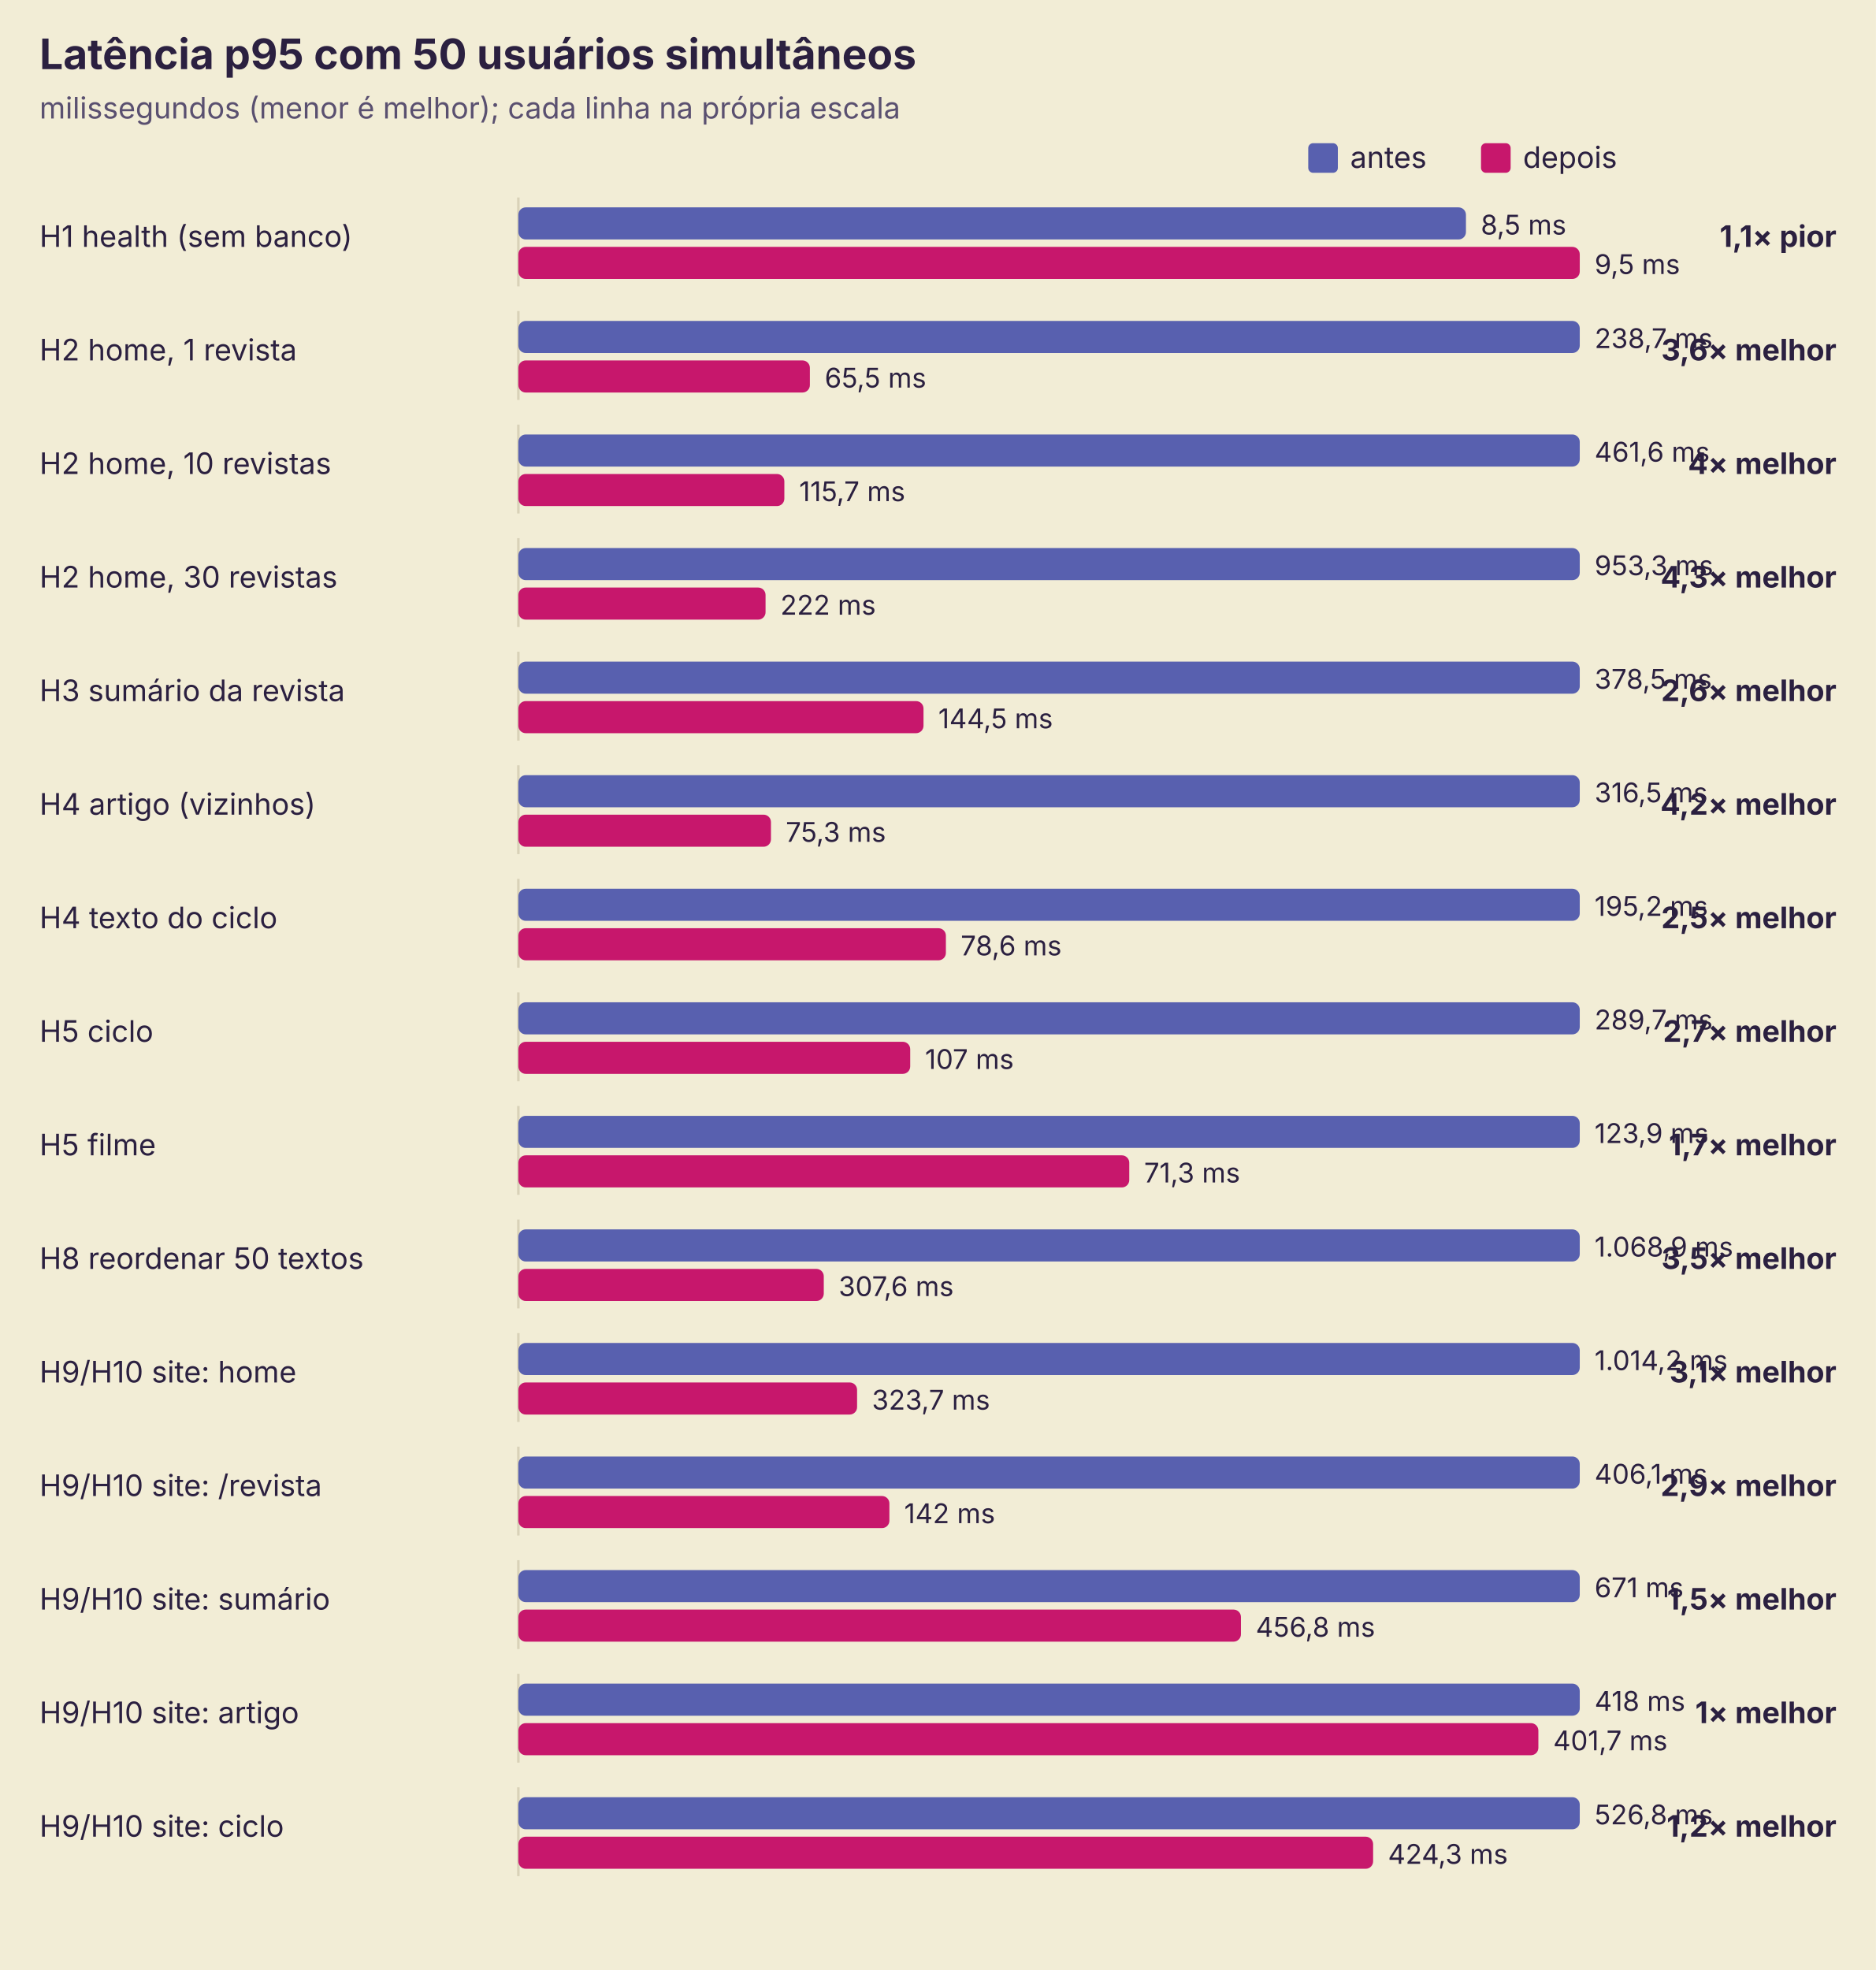
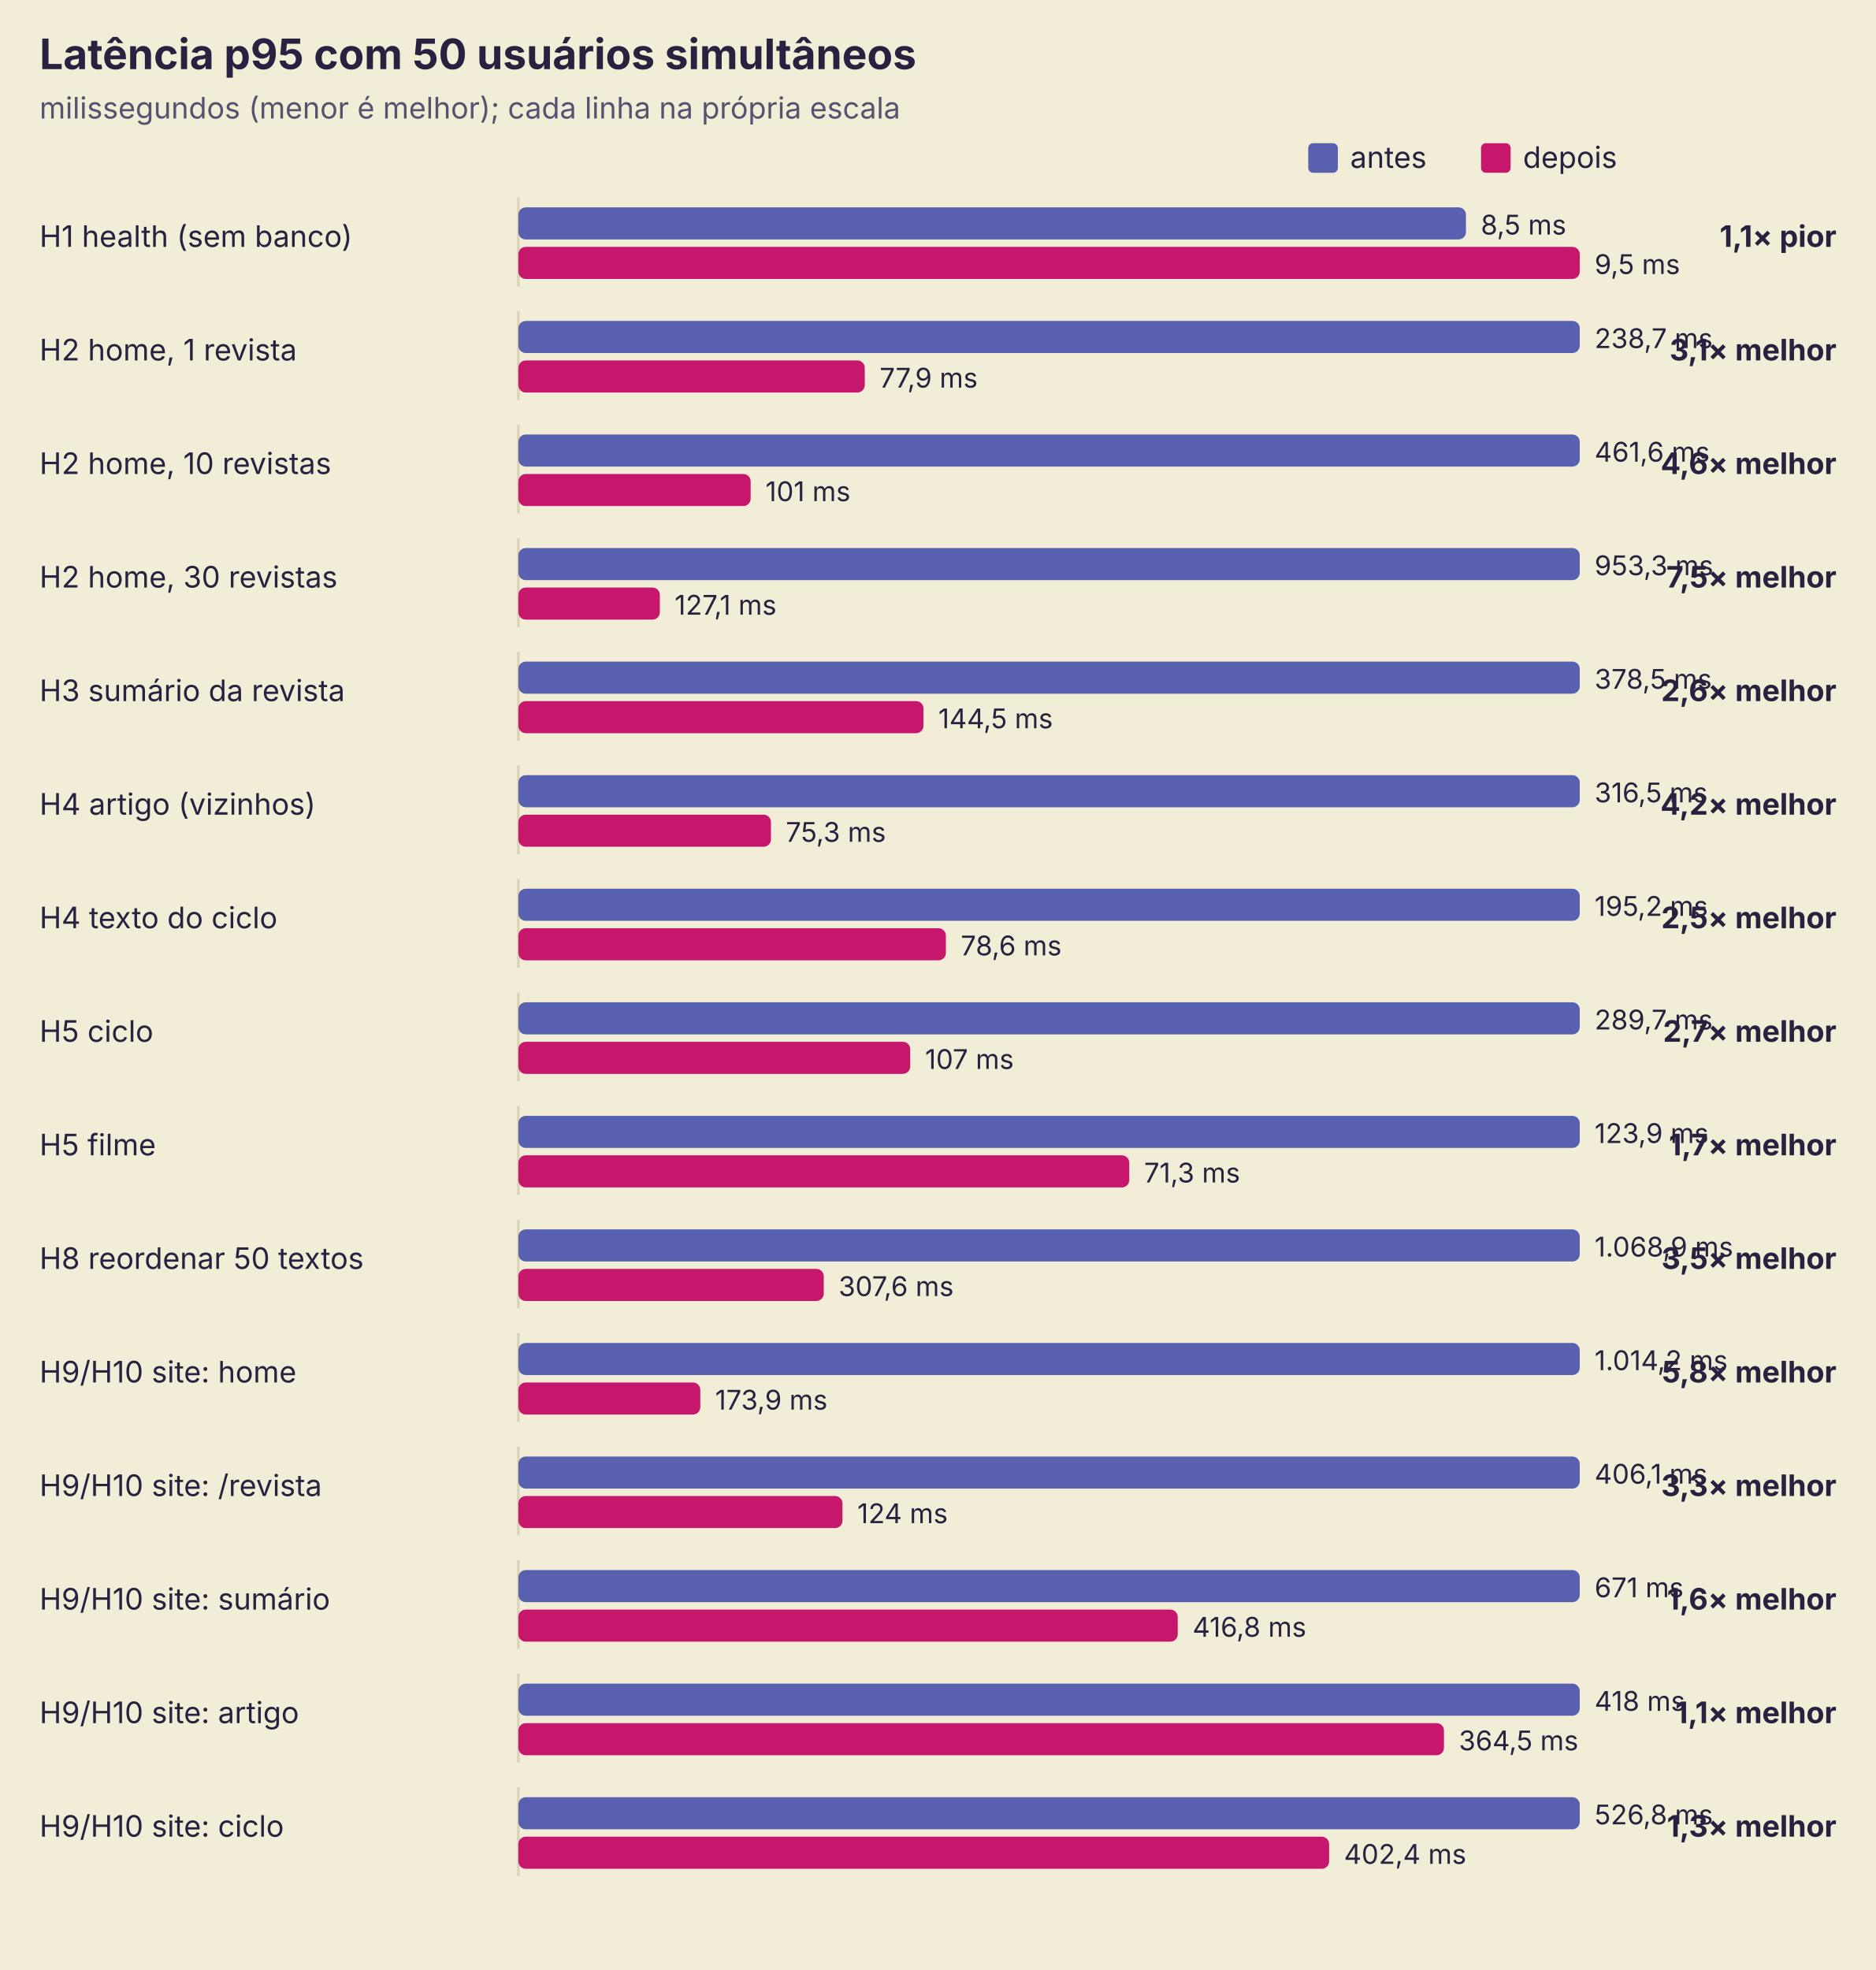
<svg xmlns="http://www.w3.org/2000/svg" viewBox="0 0 760 798" role="img" aria-labelledby="t d" font-family="Inter, system-ui, sans-serif">
  <rect width="100%" height="100%" fill="#F2EDD6" />
  <text x="16" y="28" font-size="17" font-weight="700" fill="#2B2040">Latência p95 com 50 usuários simultâneos</text>
  <text x="16" y="48" font-size="12" fill="#5A5070">milissegundos (menor é melhor); cada linha na própria escala</text>
  <rect x="530" y="58" width="12" height="12" rx="2" fill="#5860AF" />
  <text x="547" y="68" font-size="12" fill="#2B2040">antes</text>
  <rect x="600" y="58" width="12" height="12" rx="2" fill="#C7176C" />
  <text x="617" y="68" font-size="12" fill="#2B2040">depois</text>
  <text x="16" y="100" font-size="12" fill="#2B2040">H1 health (sem banco)</text>
  <line x1="210" x2="210" y1="80" y2="116" stroke="#D9D2B8" />
  <rect x="210" y="84" width="383.893" height="13" rx="3" fill="#5860AF" />
  <text x="599.893" y="95" font-size="11" fill="#2B2040">8,5 ms</text>
  <rect x="210" y="100" width="430" height="13" rx="3" fill="#C7176C" />
  <text x="646" y="111" font-size="11" fill="#2B2040">9,5 ms</text>
  <text x="744" y="100" font-size="12" font-weight="700" text-anchor="end" fill="#2B2040">1,1× pior</text>
  <text x="16" y="146" font-size="12" fill="#2B2040">H2 home, 1 revista</text>
  <line x1="210" x2="210" y1="126" y2="162" stroke="#D9D2B8" />
  <rect x="210" y="130" width="430" height="13" rx="3" fill="#5860AF" />
  <text x="646" y="141" font-size="11" fill="#2B2040">238,7 ms</text>
-   <rect x="210" y="146" width="118.104" height="13" rx="3" fill="#C7176C" />
-   <text x="334.104" y="157" font-size="11" fill="#2B2040">65,5 ms</text>
-   <text x="744" y="146" font-size="12" font-weight="700" text-anchor="end" fill="#2B2040">3,6× melhor</text>
+   <rect x="210" y="146" width="140.344" height="13" rx="3" fill="#C7176C" />
+   <text x="356.344" y="157" font-size="11" fill="#2B2040">77,9 ms</text>
+   <text x="744" y="146" font-size="12" font-weight="700" text-anchor="end" fill="#2B2040">3,1× melhor</text>
  <text x="16" y="192" font-size="12" fill="#2B2040">H2 home, 10 revistas</text>
  <line x1="210" x2="210" y1="172" y2="208" stroke="#D9D2B8" />
  <rect x="210" y="176" width="430" height="13" rx="3" fill="#5860AF" />
  <text x="646" y="187" font-size="11" fill="#2B2040">461,6 ms</text>
-   <rect x="210" y="192" width="107.76" height="13" rx="3" fill="#C7176C" />
-   <text x="323.76" y="203" font-size="11" fill="#2B2040">115,7 ms</text>
-   <text x="744" y="192" font-size="12" font-weight="700" text-anchor="end" fill="#2B2040">4× melhor</text>
+   <rect x="210" y="192" width="94.112" height="13" rx="3" fill="#C7176C" />
+   <text x="310.112" y="203" font-size="11" fill="#2B2040">101 ms</text>
+   <text x="744" y="192" font-size="12" font-weight="700" text-anchor="end" fill="#2B2040">4,6× melhor</text>
  <text x="16" y="238" font-size="12" fill="#2B2040">H2 home, 30 revistas</text>
  <line x1="210" x2="210" y1="218" y2="254" stroke="#D9D2B8" />
  <rect x="210" y="222" width="430" height="13" rx="3" fill="#5860AF" />
  <text x="646" y="233" font-size="11" fill="#2B2040">953,3 ms</text>
-   <rect x="210" y="238" width="100.147" height="13" rx="3" fill="#C7176C" />
-   <text x="316.147" y="249" font-size="11" fill="#2B2040">222 ms</text>
-   <text x="744" y="238" font-size="12" font-weight="700" text-anchor="end" fill="#2B2040">4,3× melhor</text>
+   <rect x="210" y="238" width="57.318" height="13" rx="3" fill="#C7176C" />
+   <text x="273.318" y="249" font-size="11" fill="#2B2040">127,1 ms</text>
+   <text x="744" y="238" font-size="12" font-weight="700" text-anchor="end" fill="#2B2040">7,5× melhor</text>
  <text x="16" y="284" font-size="12" fill="#2B2040">H3 sumário da revista</text>
  <line x1="210" x2="210" y1="264" y2="300" stroke="#D9D2B8" />
  <rect x="210" y="268" width="430" height="13" rx="3" fill="#5860AF" />
  <text x="646" y="279" font-size="11" fill="#2B2040">378,5 ms</text>
  <rect x="210" y="284" width="164.136" height="13" rx="3" fill="#C7176C" />
  <text x="380.136" y="295" font-size="11" fill="#2B2040">144,5 ms</text>
  <text x="744" y="284" font-size="12" font-weight="700" text-anchor="end" fill="#2B2040">2,6× melhor</text>
  <text x="16" y="330" font-size="12" fill="#2B2040">H4 artigo (vizinhos)</text>
  <line x1="210" x2="210" y1="310" y2="346" stroke="#D9D2B8" />
  <rect x="210" y="314" width="430" height="13" rx="3" fill="#5860AF" />
  <text x="646" y="325" font-size="11" fill="#2B2040">316,5 ms</text>
  <rect x="210" y="330" width="102.336" height="13" rx="3" fill="#C7176C" />
  <text x="318.336" y="341" font-size="11" fill="#2B2040">75,3 ms</text>
  <text x="744" y="330" font-size="12" font-weight="700" text-anchor="end" fill="#2B2040">4,2× melhor</text>
  <text x="16" y="376" font-size="12" fill="#2B2040">H4 texto do ciclo</text>
  <line x1="210" x2="210" y1="356" y2="392" stroke="#D9D2B8" />
  <rect x="210" y="360" width="430" height="13" rx="3" fill="#5860AF" />
  <text x="646" y="371" font-size="11" fill="#2B2040">195,2 ms</text>
  <rect x="210" y="376" width="173.203" height="13" rx="3" fill="#C7176C" />
  <text x="389.203" y="387" font-size="11" fill="#2B2040">78,6 ms</text>
  <text x="744" y="376" font-size="12" font-weight="700" text-anchor="end" fill="#2B2040">2,5× melhor</text>
  <text x="16" y="422" font-size="12" fill="#2B2040">H5 ciclo</text>
  <line x1="210" x2="210" y1="402" y2="438" stroke="#D9D2B8" />
  <rect x="210" y="406" width="430" height="13" rx="3" fill="#5860AF" />
  <text x="646" y="417" font-size="11" fill="#2B2040">289,7 ms</text>
  <rect x="210" y="422" width="158.747" height="13" rx="3" fill="#C7176C" />
  <text x="374.747" y="433" font-size="11" fill="#2B2040">107 ms</text>
  <text x="744" y="422" font-size="12" font-weight="700" text-anchor="end" fill="#2B2040">2,7× melhor</text>
  <text x="16" y="468" font-size="12" fill="#2B2040">H5 filme</text>
  <line x1="210" x2="210" y1="448" y2="484" stroke="#D9D2B8" />
  <rect x="210" y="452" width="430" height="13" rx="3" fill="#5860AF" />
  <text x="646" y="463" font-size="11" fill="#2B2040">123,9 ms</text>
  <rect x="210" y="468" width="247.493" height="13" rx="3" fill="#C7176C" />
  <text x="463.493" y="479" font-size="11" fill="#2B2040">71,3 ms</text>
  <text x="744" y="468" font-size="12" font-weight="700" text-anchor="end" fill="#2B2040">1,7× melhor</text>
  <text x="16" y="514" font-size="12" fill="#2B2040">H8 reordenar 50 textos</text>
  <line x1="210" x2="210" y1="494" y2="530" stroke="#D9D2B8" />
  <rect x="210" y="498" width="430" height="13" rx="3" fill="#5860AF" />
  <text x="646" y="509" font-size="11" fill="#2B2040">1.068,9 ms</text>
  <rect x="210" y="514" width="123.732" height="13" rx="3" fill="#C7176C" />
  <text x="339.732" y="525" font-size="11" fill="#2B2040">307,6 ms</text>
  <text x="744" y="514" font-size="12" font-weight="700" text-anchor="end" fill="#2B2040">3,5× melhor</text>
  <text x="16" y="560" font-size="12" fill="#2B2040">H9/H10 site: home</text>
  <line x1="210" x2="210" y1="540" y2="576" stroke="#D9D2B8" />
  <rect x="210" y="544" width="430" height="13" rx="3" fill="#5860AF" />
  <text x="646" y="555" font-size="11" fill="#2B2040">1.014,2 ms</text>
-   <rect x="210" y="560" width="137.229" height="13" rx="3" fill="#C7176C" />
-   <text x="353.229" y="571" font-size="11" fill="#2B2040">323,7 ms</text>
-   <text x="744" y="560" font-size="12" font-weight="700" text-anchor="end" fill="#2B2040">3,1× melhor</text>
+   <rect x="210" y="560" width="73.715" height="13" rx="3" fill="#C7176C" />
+   <text x="289.715" y="571" font-size="11" fill="#2B2040">173,9 ms</text>
+   <text x="744" y="560" font-size="12" font-weight="700" text-anchor="end" fill="#2B2040">5,8× melhor</text>
  <text x="16" y="606" font-size="12" fill="#2B2040">H9/H10 site: /revista</text>
  <line x1="210" x2="210" y1="586" y2="622" stroke="#D9D2B8" />
  <rect x="210" y="590" width="430" height="13" rx="3" fill="#5860AF" />
  <text x="646" y="601" font-size="11" fill="#2B2040">406,1 ms</text>
-   <rect x="210" y="606" width="150.32" height="13" rx="3" fill="#C7176C" />
-   <text x="366.32" y="617" font-size="11" fill="#2B2040">142 ms</text>
-   <text x="744" y="606" font-size="12" font-weight="700" text-anchor="end" fill="#2B2040">2,9× melhor</text>
+   <rect x="210" y="606" width="131.313" height="13" rx="3" fill="#C7176C" />
+   <text x="347.313" y="617" font-size="11" fill="#2B2040">124 ms</text>
+   <text x="744" y="606" font-size="12" font-weight="700" text-anchor="end" fill="#2B2040">3,3× melhor</text>
  <text x="16" y="652" font-size="12" fill="#2B2040">H9/H10 site: sumário</text>
  <line x1="210" x2="210" y1="632" y2="668" stroke="#D9D2B8" />
  <rect x="210" y="636" width="430" height="13" rx="3" fill="#5860AF" />
  <text x="646" y="647" font-size="11" fill="#2B2040">671 ms</text>
-   <rect x="210" y="652" width="292.735" height="13" rx="3" fill="#C7176C" />
-   <text x="508.735" y="663" font-size="11" fill="#2B2040">456,8 ms</text>
-   <text x="744" y="652" font-size="12" font-weight="700" text-anchor="end" fill="#2B2040">1,5× melhor</text>
+   <rect x="210" y="652" width="267.127" height="13" rx="3" fill="#C7176C" />
+   <text x="483.127" y="663" font-size="11" fill="#2B2040">416,8 ms</text>
+   <text x="744" y="652" font-size="12" font-weight="700" text-anchor="end" fill="#2B2040">1,6× melhor</text>
  <text x="16" y="698" font-size="12" fill="#2B2040">H9/H10 site: artigo</text>
  <line x1="210" x2="210" y1="678" y2="714" stroke="#D9D2B8" />
  <rect x="210" y="682" width="430" height="13" rx="3" fill="#5860AF" />
  <text x="646" y="693" font-size="11" fill="#2B2040">418 ms</text>
-   <rect x="210" y="698" width="413.233" height="13" rx="3" fill="#C7176C" />
-   <text x="629.233" y="709" font-size="11" fill="#2B2040">401,7 ms</text>
-   <text x="744" y="698" font-size="12" font-weight="700" text-anchor="end" fill="#2B2040">1× melhor</text>
+   <rect x="210" y="698" width="374.991" height="13" rx="3" fill="#C7176C" />
+   <text x="590.991" y="709" font-size="11" fill="#2B2040">364,5 ms</text>
+   <text x="744" y="698" font-size="12" font-weight="700" text-anchor="end" fill="#2B2040">1,1× melhor</text>
  <text x="16" y="744" font-size="12" fill="#2B2040">H9/H10 site: ciclo</text>
  <line x1="210" x2="210" y1="724" y2="760" stroke="#D9D2B8" />
  <rect x="210" y="728" width="430" height="13" rx="3" fill="#5860AF" />
  <text x="646" y="739" font-size="11" fill="#2B2040">526,8 ms</text>
-   <rect x="210" y="744" width="346.285" height="13" rx="3" fill="#C7176C" />
-   <text x="562.285" y="755" font-size="11" fill="#2B2040">424,3 ms</text>
-   <text x="744" y="744" font-size="12" font-weight="700" text-anchor="end" fill="#2B2040">1,2× melhor</text>
+   <rect x="210" y="744" width="328.467" height="13" rx="3" fill="#C7176C" />
+   <text x="544.467" y="755" font-size="11" fill="#2B2040">402,4 ms</text>
+   <text x="744" y="744" font-size="12" font-weight="700" text-anchor="end" fill="#2B2040">1,3× melhor</text>
</svg>
